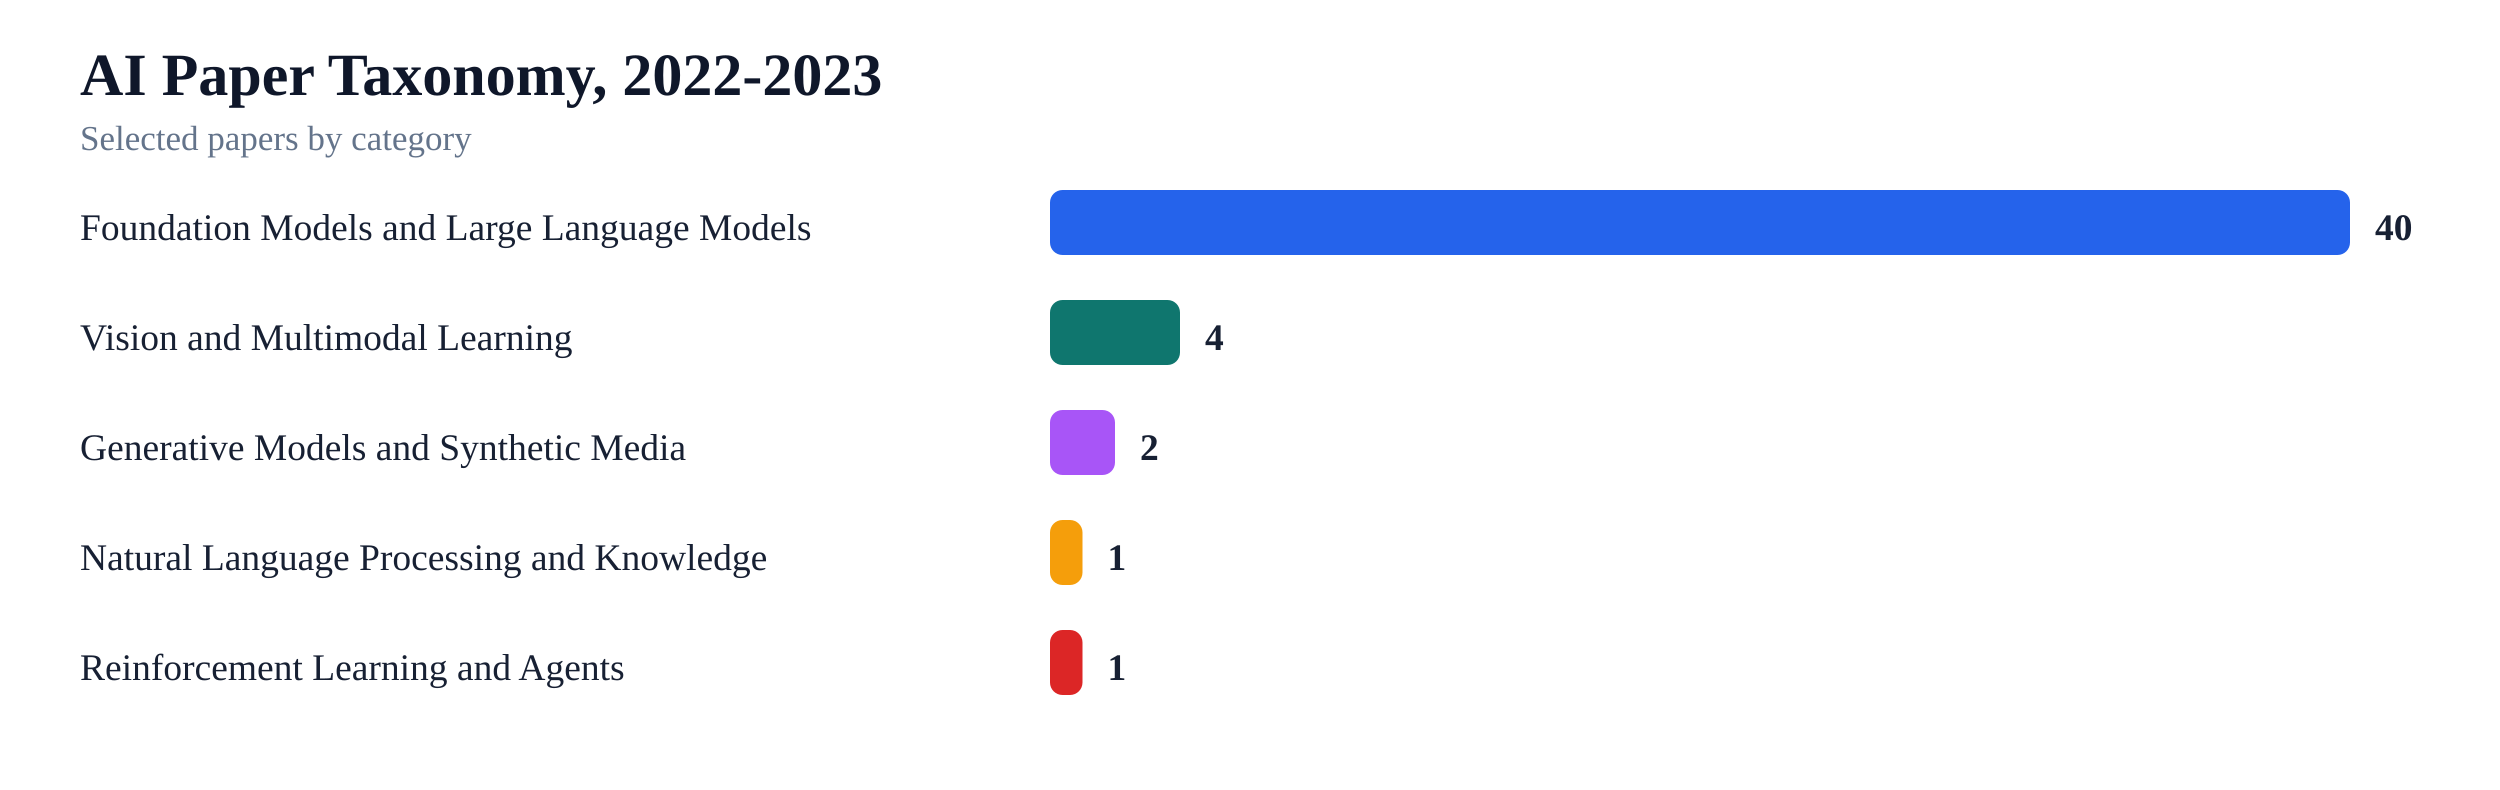
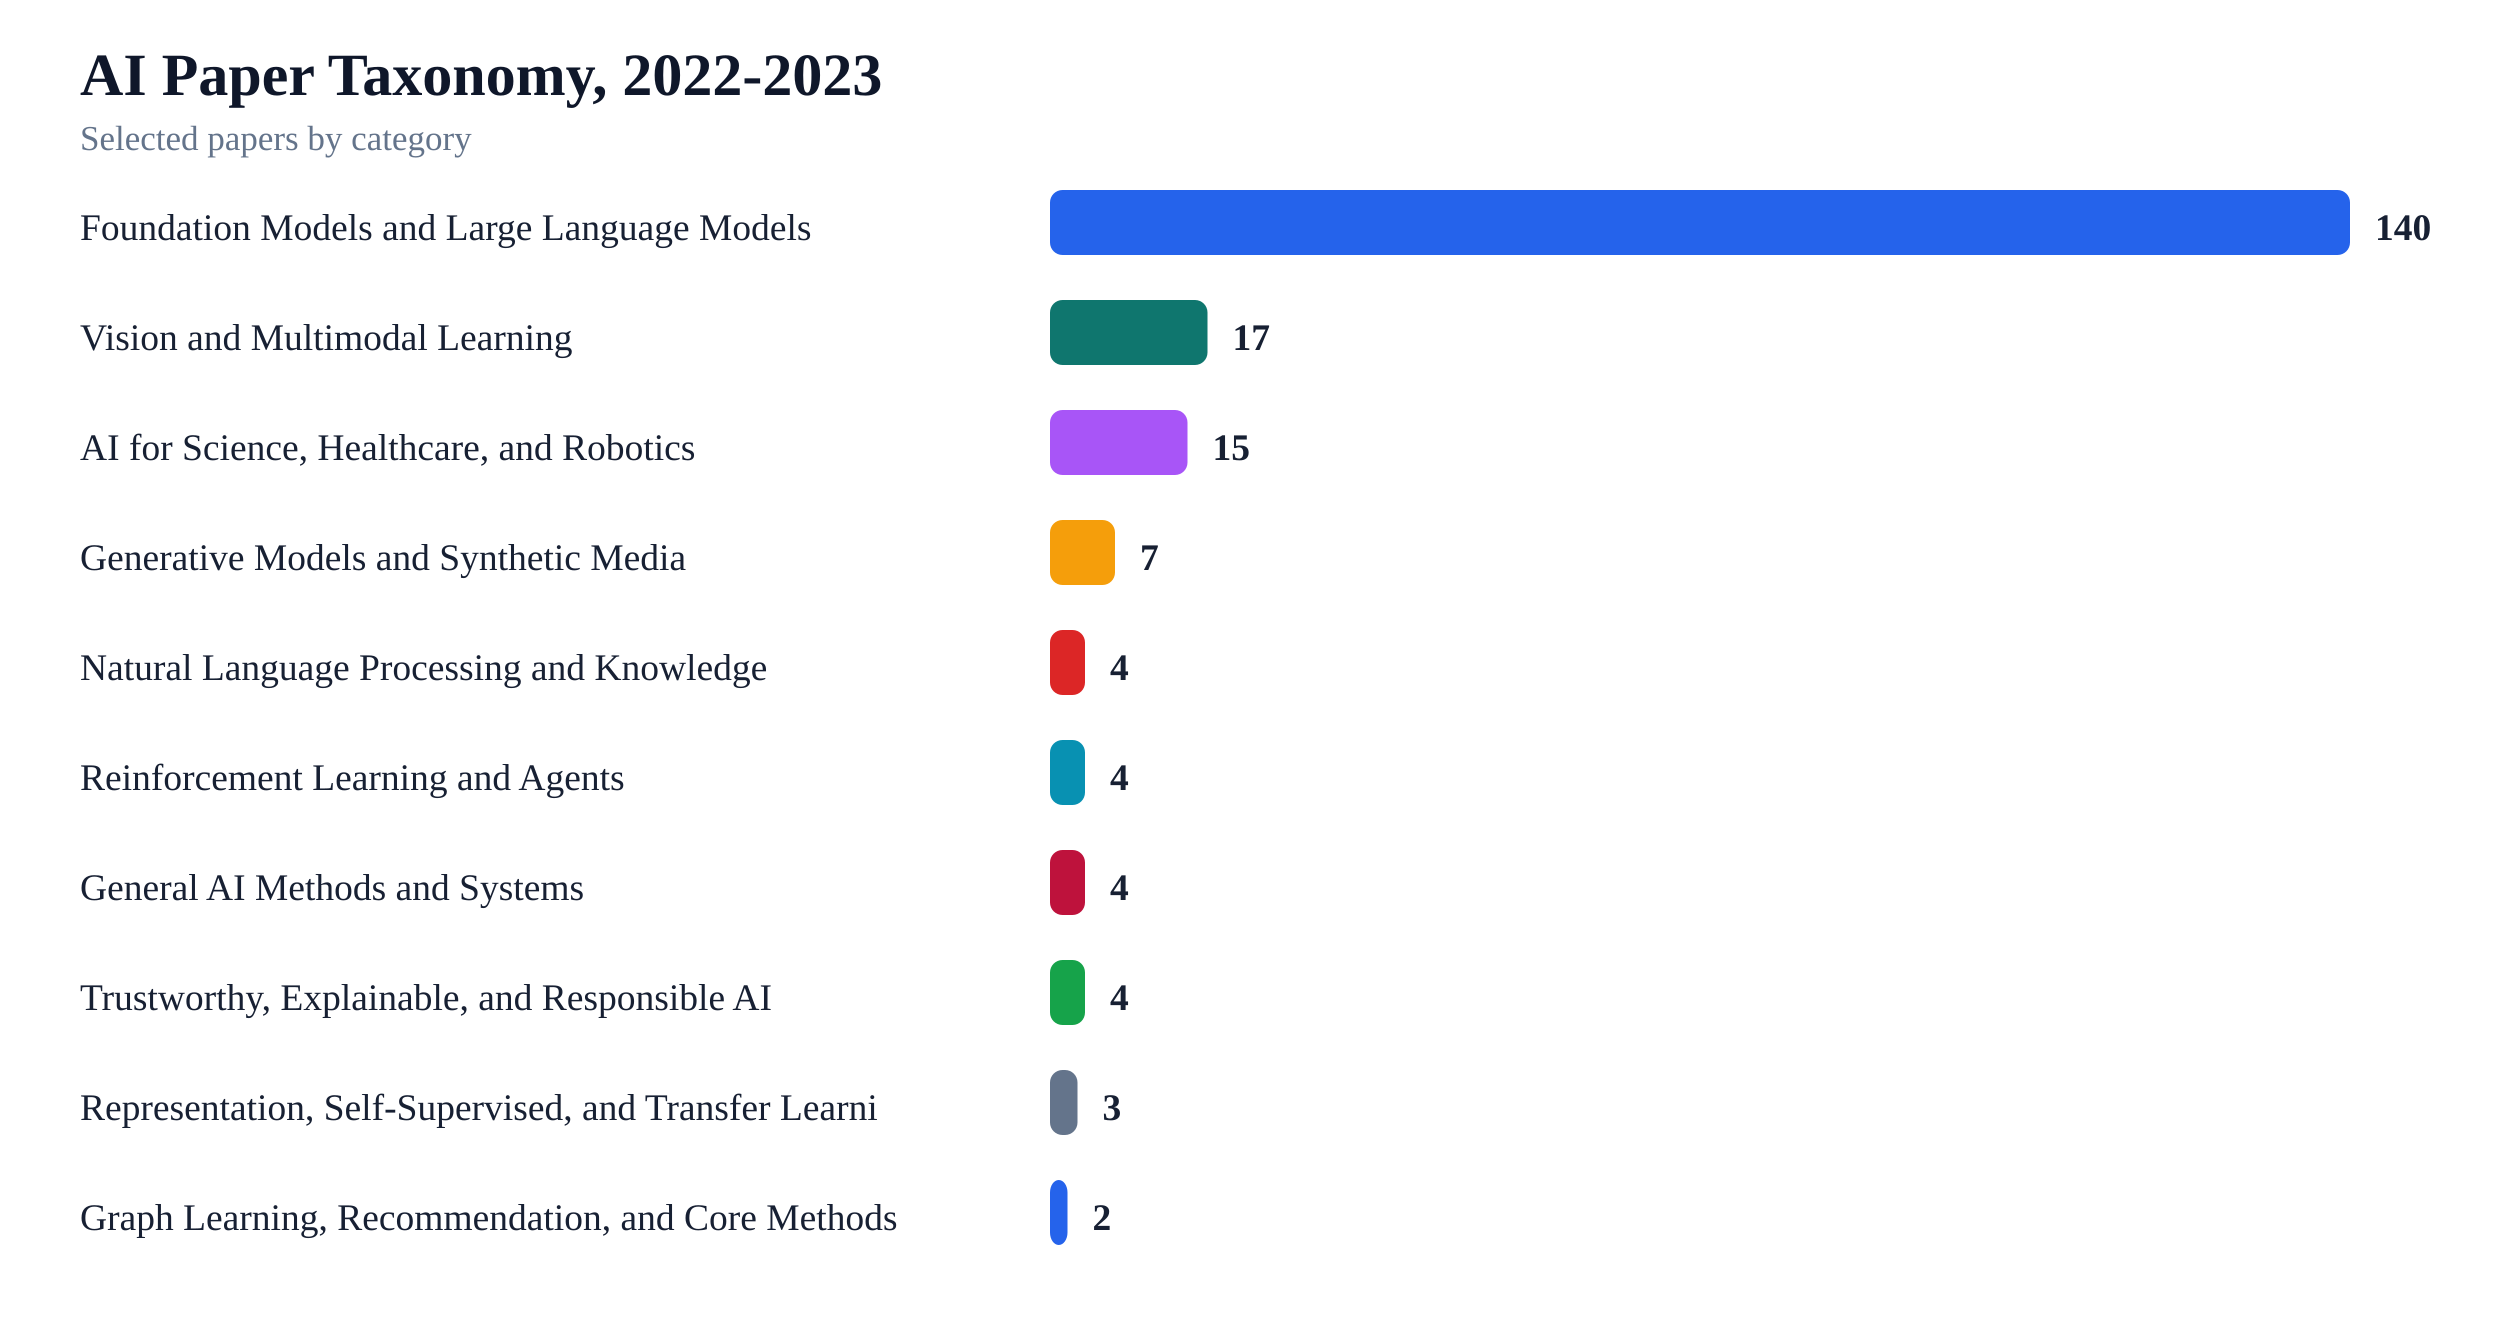
- <svg xmlns="http://www.w3.org/2000/svg" width="1000" height="316" viewBox="0 0 1000 316" role="img" aria-label="Category distribution 2022-2023">
+ <svg xmlns="http://www.w3.org/2000/svg" width="1000" height="536" viewBox="0 0 1000 536" role="img" aria-label="Category distribution 2022-2023">
  <rect width="100%" height="100%" fill="#ffffff" />
  <text x="32" y="38" fill="#0f172a" font-size="24" font-weight="800">AI Paper Taxonomy, 2022-2023</text>
  <text x="32" y="60" fill="#64748b" font-size="14">Selected papers by category</text>
  <text x="32" y="96" fill="#172033" font-size="15">Foundation Models and Large Language Models</text>
  <rect x="420" y="76" width="520" height="26" rx="5" fill="#2563eb" />
-   <text x="950" y="96" fill="#172033" font-size="15" font-weight="700">40</text>
+   <text x="950" y="96" fill="#172033" font-size="15" font-weight="700">140</text>
  <text x="32" y="140" fill="#172033" font-size="15">Vision and Multimodal Learning</text>
-   <rect x="420" y="120" width="52" height="26" rx="5" fill="#0f766e" />
-   <text x="482" y="140" fill="#172033" font-size="15" font-weight="700">4</text>
-   <text x="32" y="184" fill="#172033" font-size="15">Generative Models and Synthetic Media</text>
-   <rect x="420" y="164" width="26" height="26" rx="5" fill="#a855f7" />
-   <text x="456" y="184" fill="#172033" font-size="15" font-weight="700">2</text>
-   <text x="32" y="228" fill="#172033" font-size="15">Natural Language Processing and Knowledge</text>
-   <rect x="420" y="208" width="13" height="26" rx="5" fill="#f59e0b" />
-   <text x="443" y="228" fill="#172033" font-size="15" font-weight="700">1</text>
-   <text x="32" y="272" fill="#172033" font-size="15">Reinforcement Learning and Agents</text>
-   <rect x="420" y="252" width="13" height="26" rx="5" fill="#dc2626" />
-   <text x="443" y="272" fill="#172033" font-size="15" font-weight="700">1</text>
+   <rect x="420" y="120" width="63" height="26" rx="5" fill="#0f766e" />
+   <text x="493" y="140" fill="#172033" font-size="15" font-weight="700">17</text>
+   <text x="32" y="184" fill="#172033" font-size="15">AI for Science, Healthcare, and Robotics</text>
+   <rect x="420" y="164" width="55" height="26" rx="5" fill="#a855f7" />
+   <text x="485" y="184" fill="#172033" font-size="15" font-weight="700">15</text>
+   <text x="32" y="228" fill="#172033" font-size="15">Generative Models and Synthetic Media</text>
+   <rect x="420" y="208" width="26" height="26" rx="5" fill="#f59e0b" />
+   <text x="456" y="228" fill="#172033" font-size="15" font-weight="700">7</text>
+   <text x="32" y="272" fill="#172033" font-size="15">Natural Language Processing and Knowledge</text>
+   <rect x="420" y="252" width="14" height="26" rx="5" fill="#dc2626" />
+   <text x="444" y="272" fill="#172033" font-size="15" font-weight="700">4</text>
+   <text x="32" y="316" fill="#172033" font-size="15">Reinforcement Learning and Agents</text>
+   <rect x="420" y="296" width="14" height="26" rx="5" fill="#0891b2" />
+   <text x="444" y="316" fill="#172033" font-size="15" font-weight="700">4</text>
+   <text x="32" y="360" fill="#172033" font-size="15">General AI Methods and Systems</text>
+   <rect x="420" y="340" width="14" height="26" rx="5" fill="#be123c" />
+   <text x="444" y="360" fill="#172033" font-size="15" font-weight="700">4</text>
+   <text x="32" y="404" fill="#172033" font-size="15">Trustworthy, Explainable, and Responsible AI</text>
+   <rect x="420" y="384" width="14" height="26" rx="5" fill="#16a34a" />
+   <text x="444" y="404" fill="#172033" font-size="15" font-weight="700">4</text>
+   <text x="32" y="448" fill="#172033" font-size="15">Representation, Self-Supervised, and Transfer Learni</text>
+   <rect x="420" y="428" width="11" height="26" rx="5" fill="#64748b" />
+   <text x="441" y="448" fill="#172033" font-size="15" font-weight="700">3</text>
+   <text x="32" y="492" fill="#172033" font-size="15">Graph Learning, Recommendation, and Core Methods</text>
+   <rect x="420" y="472" width="7" height="26" rx="5" fill="#2563eb" />
+   <text x="437" y="492" fill="#172033" font-size="15" font-weight="700">2</text>
</svg>
